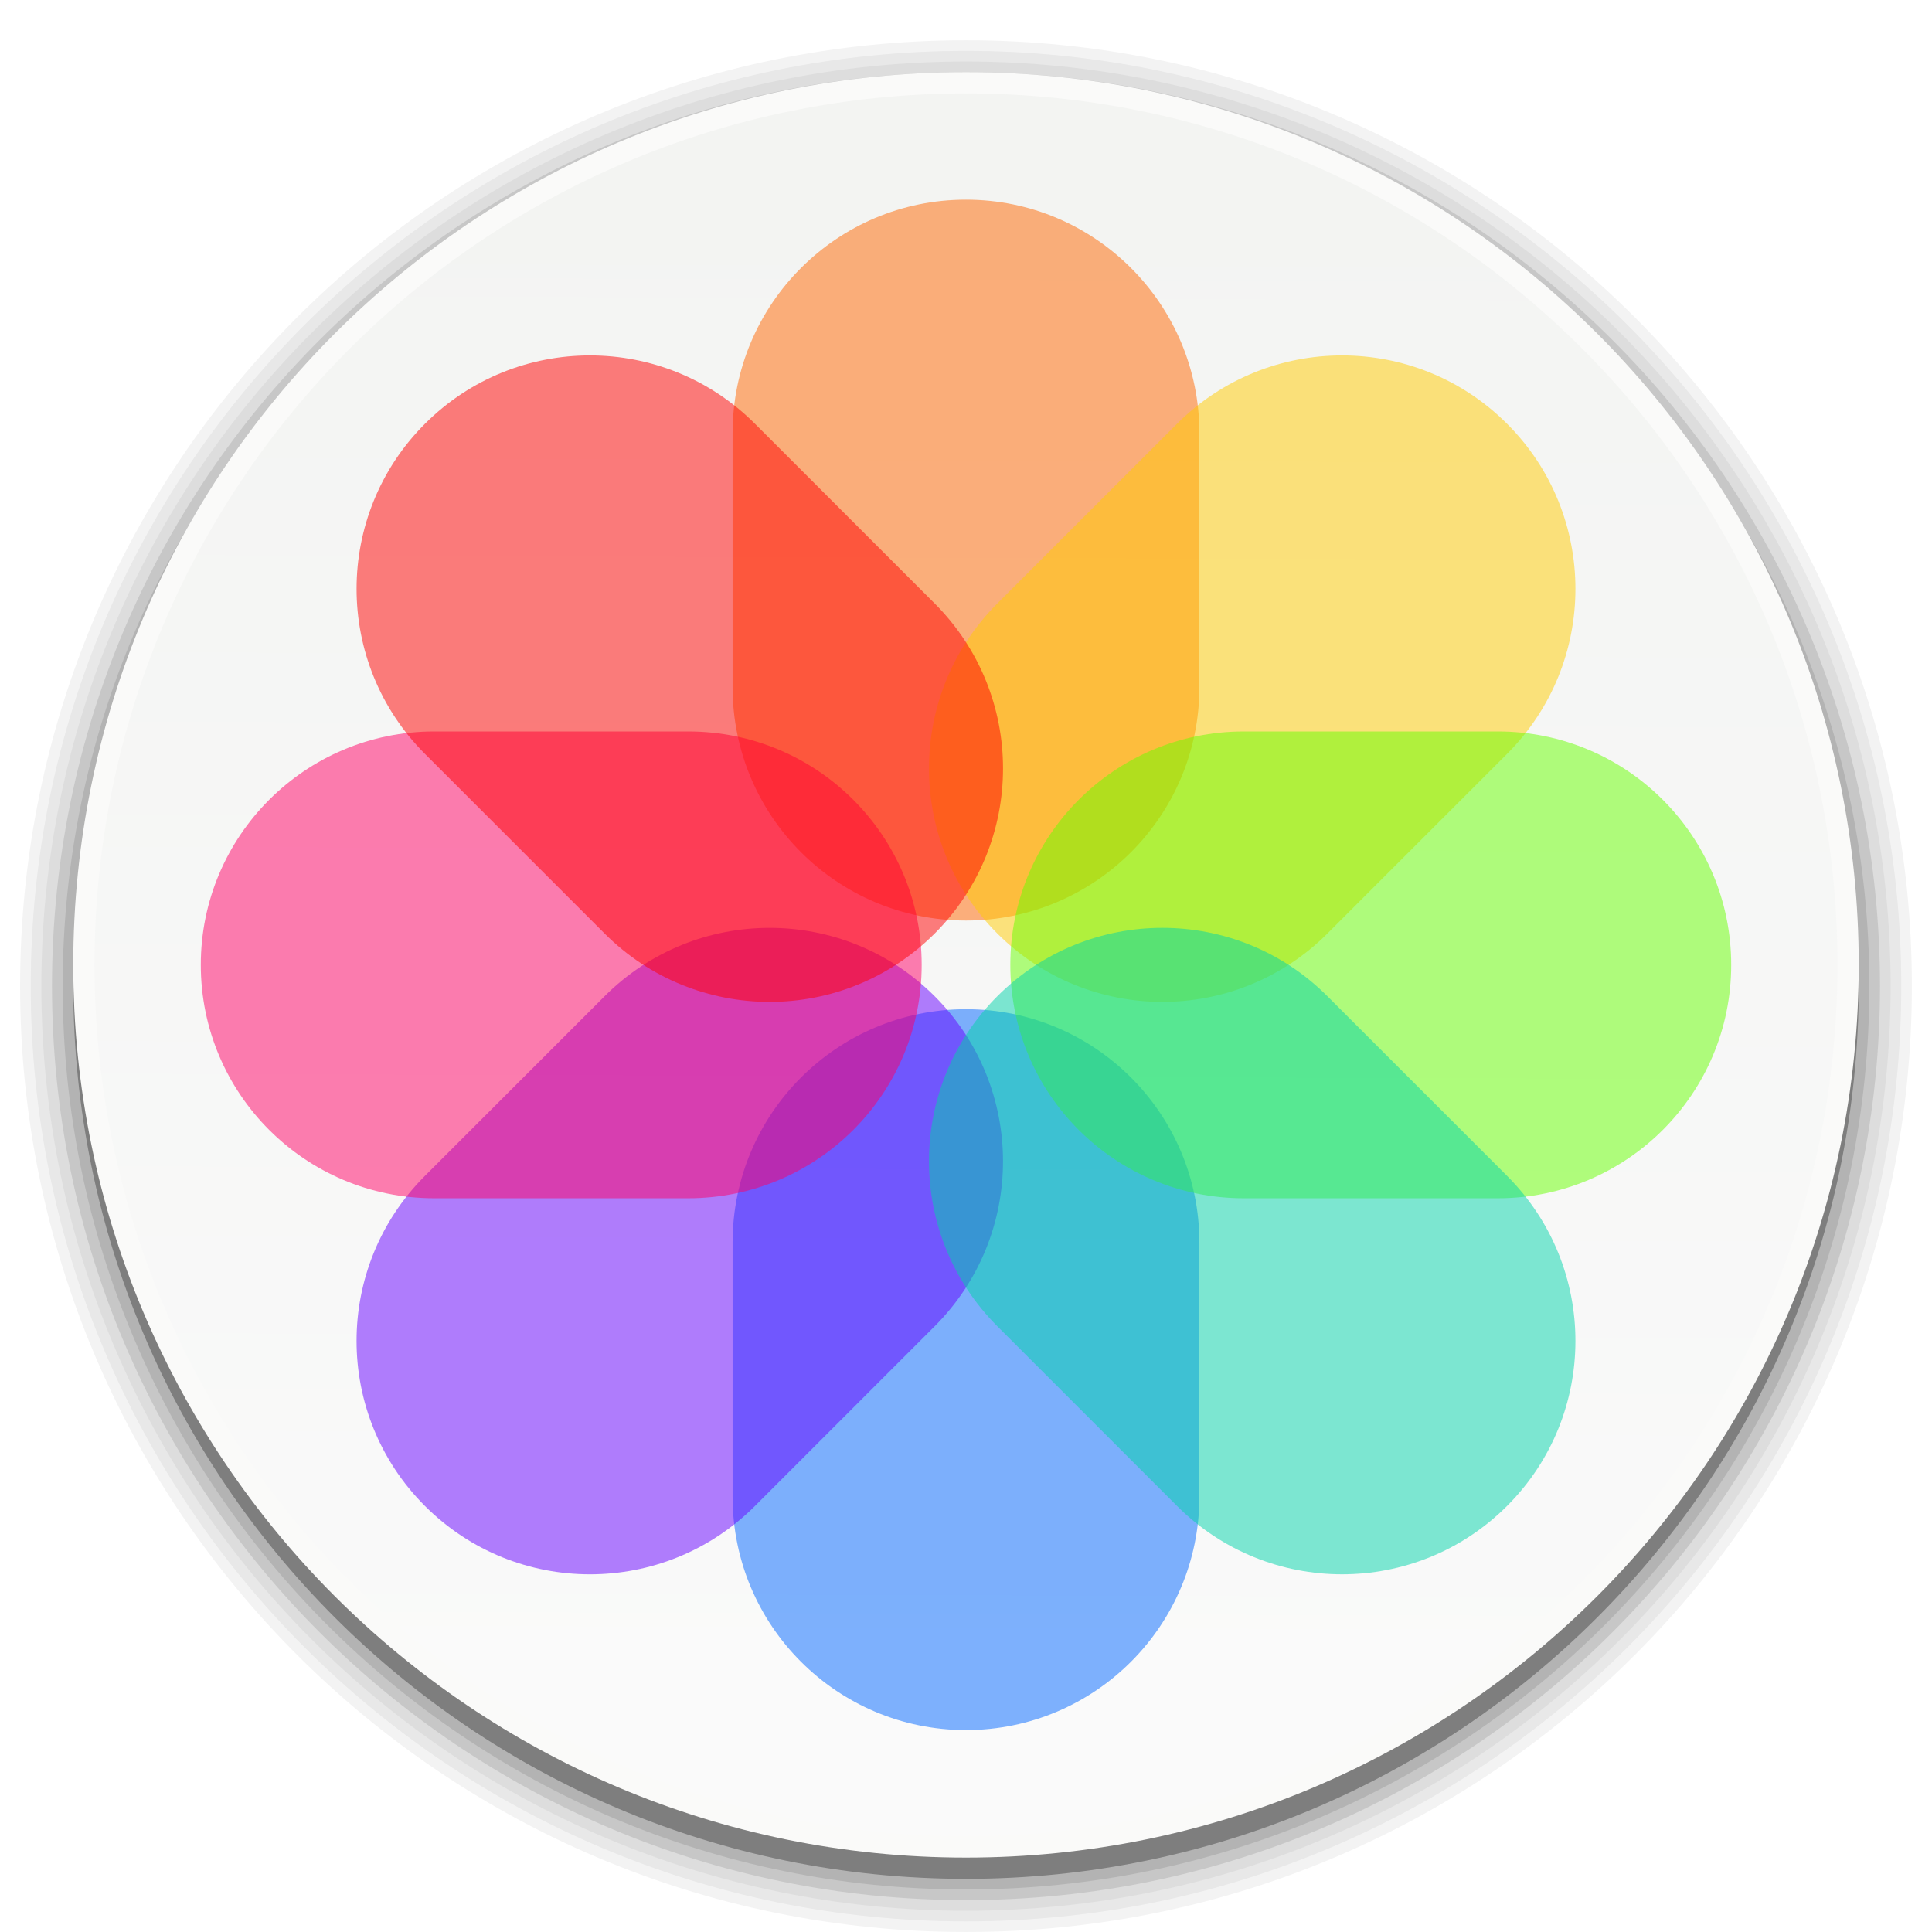
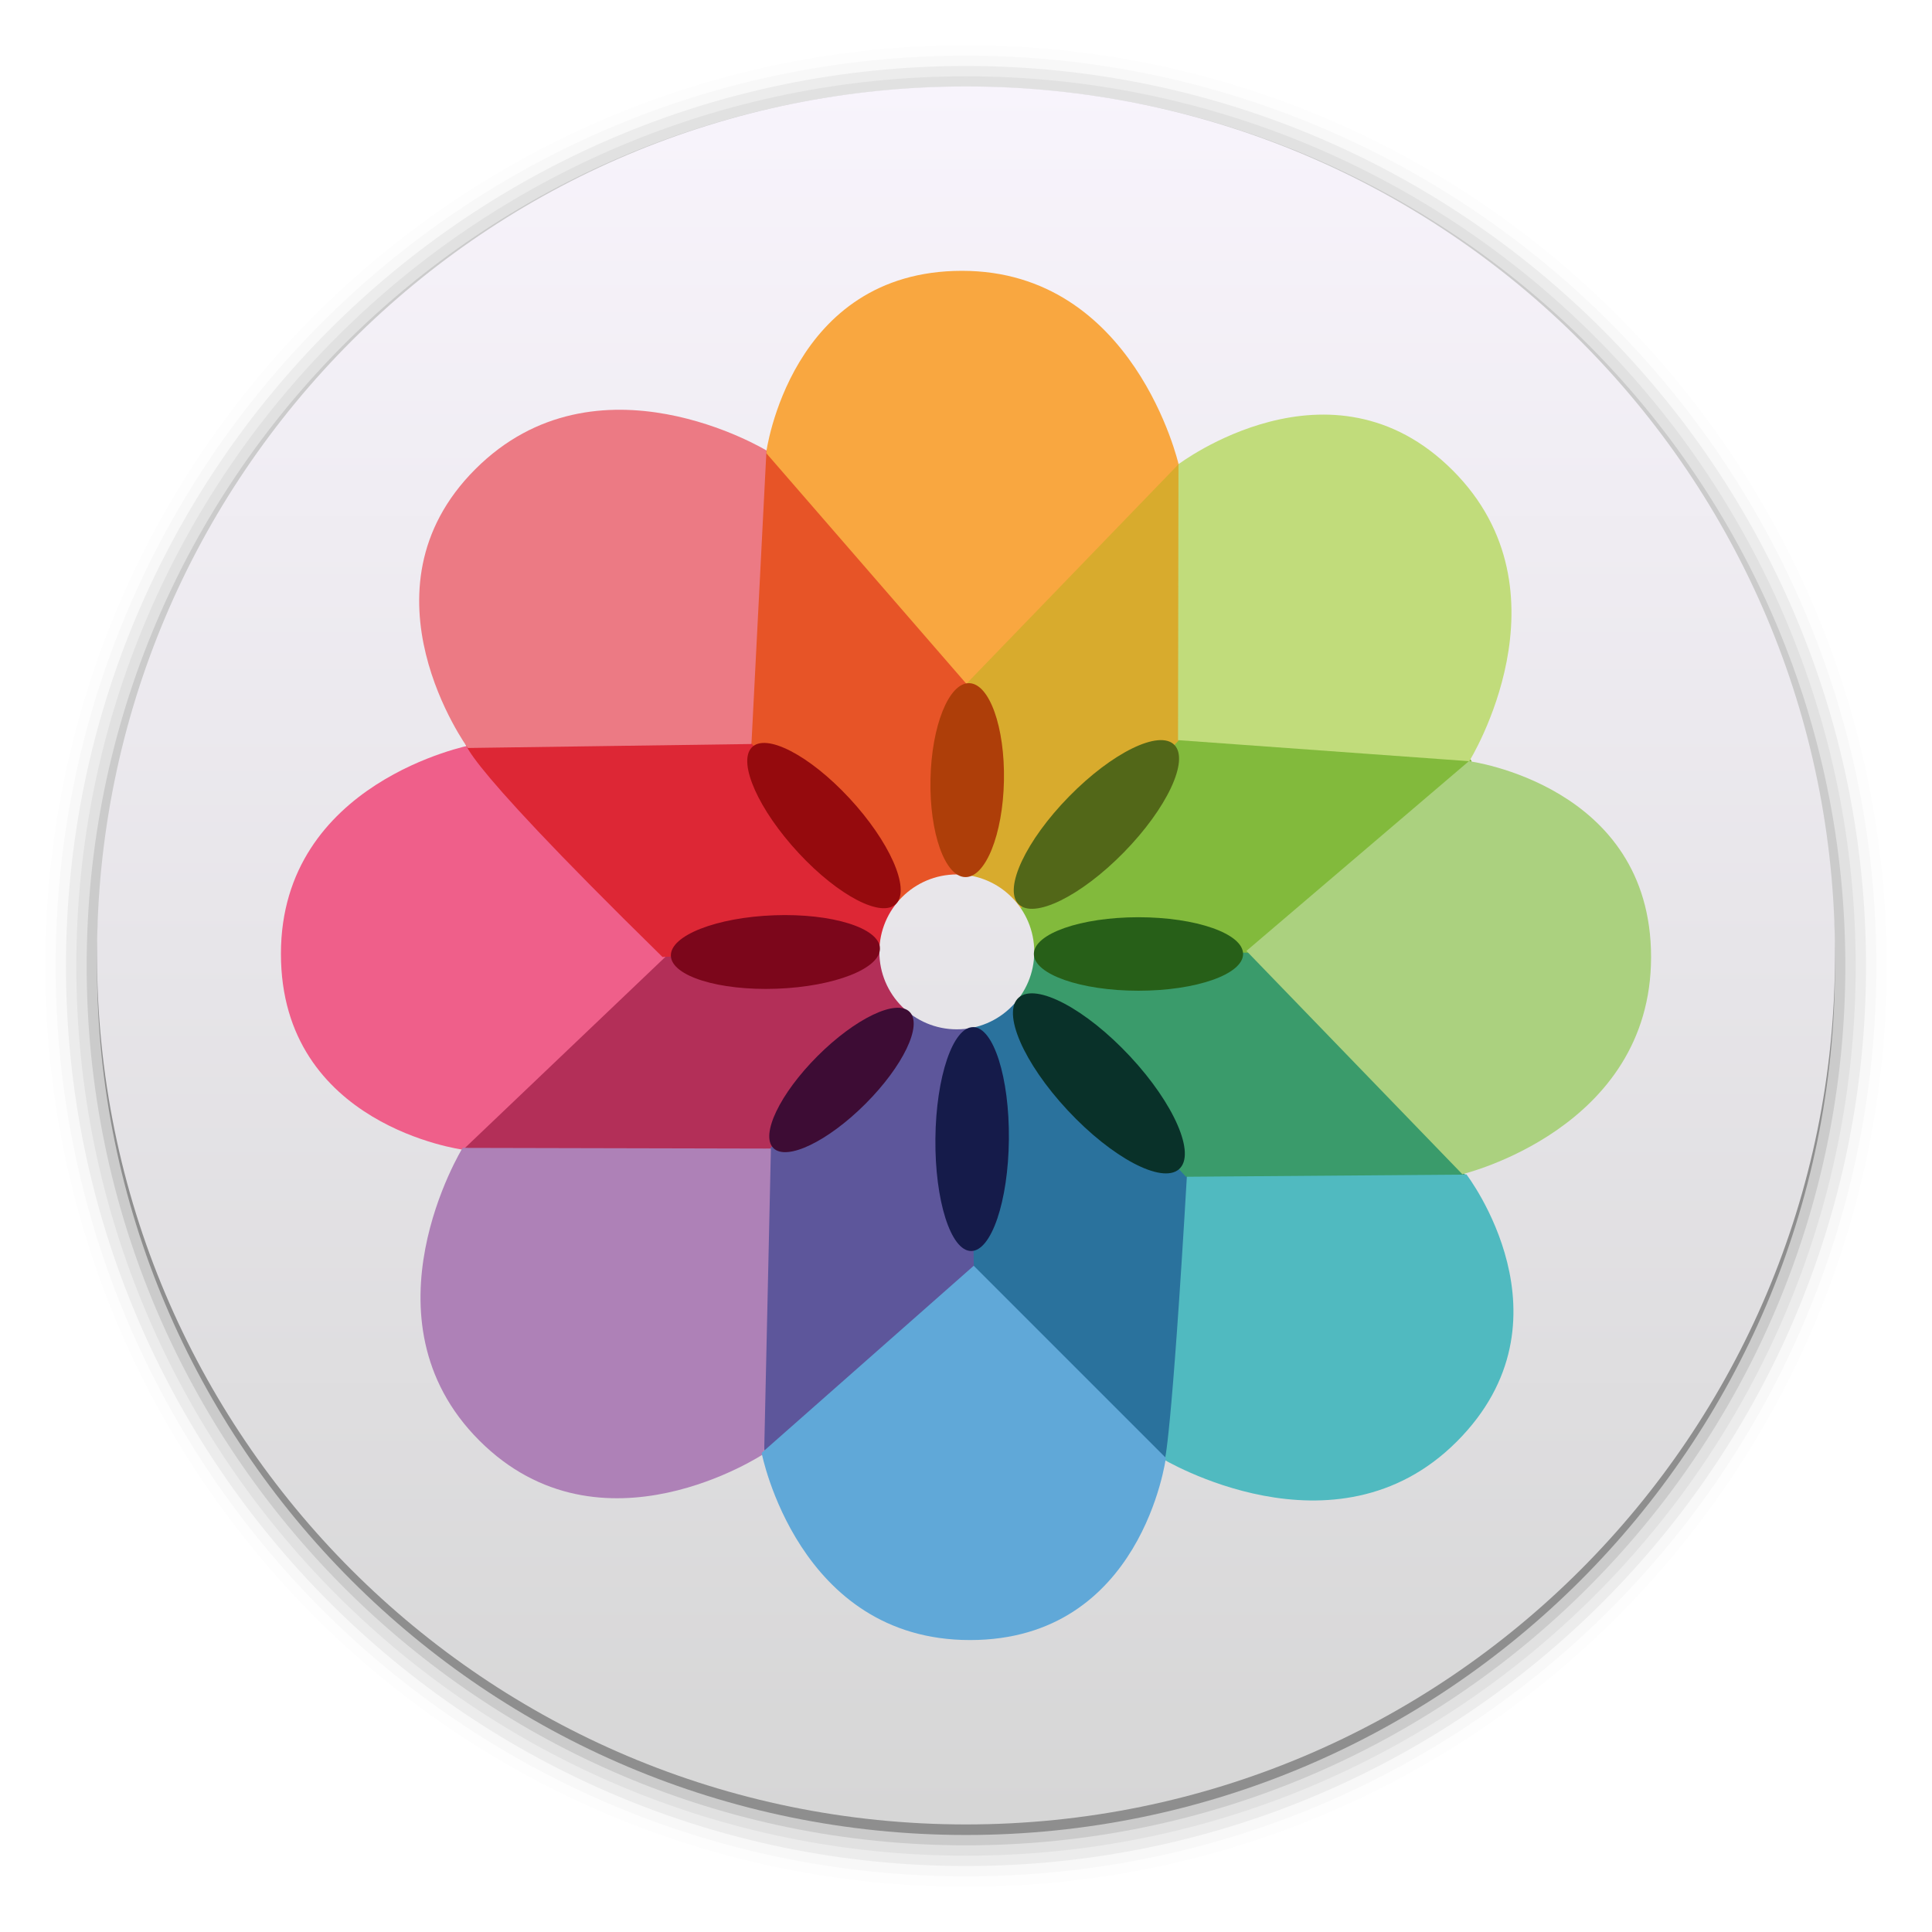
- <svg xmlns="http://www.w3.org/2000/svg" xmlns:xlink="http://www.w3.org/1999/xlink" width="48" height="48" id="svg3145" version="1.1">
-   <defs id="defs3147">
-     <linearGradient id="linearGradient4433">
-       <stop style="stop-color:#f3f4f2;stop-opacity:1;" offset="0" id="stop4435" />
-       <stop style="stop-color:#fafafa;stop-opacity:1;" offset="1" id="stop4437" />
+ <svg xmlns="http://www.w3.org/2000/svg" xmlns:xlink="http://www.w3.org/1999/xlink" width="48" height="48" id="svg2" version="1.1">
+   <defs id="defs4">
+     <linearGradient id="linearGradient6603">
+       <stop id="stop6605" offset="0" style="stop-color:#b6d8eb;stop-opacity:1;" />
+       <stop id="stop6607" offset="1" style="stop-color:#b4dff8;stop-opacity:1;" />
    </linearGradient>
-     <linearGradient xlink:href="#linearGradient4433" id="linearGradient4439" x1="14.684" y1="48.698" x2="14.651" y2="74.816" gradientUnits="userSpaceOnUse" />
-     <linearGradient xlink:href="#linearGradient4433" id="linearGradient3038" gradientUnits="userSpaceOnUse" x1="14.684" y1="48.698" x2="14.651" y2="74.816" />
-     <linearGradient xlink:href="#linearGradient4433" id="linearGradient3032" gradientUnits="userSpaceOnUse" x1="14.684" y1="48.698" x2="14.651" y2="74.816" />
+     <linearGradient id="linearGradient6386">
+       <stop style="stop-color:#0096ff;stop-opacity:1;" offset="0" id="stop6388" />
+       <stop style="stop-color:#1e5073;stop-opacity:1;" offset="1" id="stop6390" />
+     </linearGradient>
+     <linearGradient id="linearGradient4829">
+       <stop style="stop-color:#f8f4fc;stop-opacity:1;" offset="0" id="stop4831" />
+       <stop style="stop-color:#d6d6d6;stop-opacity:1;" offset="1" id="stop4833" />
+     </linearGradient>
+     <clipPath clipPathUnits="userSpaceOnUse" id="clipPath4282">
+       <rect style="color:#000000;display:inline;overflow:visible;visibility:visible;fill:#4d4d4d;fill-opacity:1;fill-rule:nonzero;stroke:none;stroke-width:9.134;marker:none;enable-background:accumulate" id="rect4284" width="246.875" height="234.375" x="462.5" y="1646.112" ry="17" rx="17" />
+     </clipPath>
+     <linearGradient xlink:href="#linearGradient4829" id="linearGradient4835" x1="102.298" y1="-0.427" x2="102.298" y2="199.165" gradientUnits="userSpaceOnUse" />
+     <linearGradient xlink:href="#linearGradient5423" id="linearGradient5429" x1="408.662" y1="44.604" x2="408.662" y2="562.05" gradientUnits="userSpaceOnUse" />
+     <linearGradient id="linearGradient5423">
+       <stop style="stop-color:#db8451;stop-opacity:1;" offset="0" id="stop5425" />
+       <stop style="stop-color:#c85c29;stop-opacity:1;" offset="1" id="stop5427" />
+     </linearGradient>
+     <linearGradient xlink:href="#linearGradient6386" id="linearGradient5473" x1="99.036" y1="-0.505" x2="99.036" y2="199.84" gradientUnits="userSpaceOnUse" />
+     <linearGradient xlink:href="#linearGradient3986" id="linearGradient3992" x1="78.562" y1="993.662" x2="120.281" y2="993.662" gradientUnits="userSpaceOnUse" />
+     <linearGradient id="linearGradient3986">
+       <stop style="stop-color:#000000;stop-opacity:1;" offset="0" id="stop3988" />
+       <stop style="stop-color:#000000;stop-opacity:0;" offset="1" id="stop3990" />
+     </linearGradient>
+     <linearGradient xlink:href="#linearGradient5423-1" id="linearGradient5473-2" x1="99.036" y1="-0.505" x2="99.036" y2="199.84" gradientUnits="userSpaceOnUse" />
+     <linearGradient id="linearGradient5423-1">
+       <stop style="stop-color:#51b9db;stop-opacity:1;" offset="0" id="stop5425-2" />
+       <stop style="stop-color:#2fabd4;stop-opacity:1;" offset="1" id="stop5427-3" />
+     </linearGradient>
+     <linearGradient y2="199.84" x2="99.036" y1="-0.505" x1="99.036" gradientUnits="userSpaceOnUse" id="linearGradient4119" xlink:href="#linearGradient5423-1" />
+     <linearGradient xlink:href="#linearGradient4829" id="linearGradient4159" x1="100" y1="852.362" x2="100" y2="1052.362" gradientUnits="userSpaceOnUse" />
+     <linearGradient xlink:href="#linearGradient6603" id="linearGradient6418" x1="100" y1="852.362" x2="100" y2="1052.362" gradientUnits="userSpaceOnUse" />
+     <linearGradient xlink:href="#linearGradient6386-3" id="linearGradient5473-21" x1="99.036" y1="-0.505" x2="99.036" y2="199.84" gradientUnits="userSpaceOnUse" />
+     <linearGradient id="linearGradient6386-3">
+       <stop style="stop-color:#36acff;stop-opacity:1;" offset="0" id="stop6388-7" />
+       <stop style="stop-color:#3489c5;stop-opacity:1;" offset="1" id="stop6390-9" />
+     </linearGradient>
+     <linearGradient xlink:href="#linearGradient4829-3" id="linearGradient6418-5" x1="100" y1="852.362" x2="100" y2="1052.362" gradientUnits="userSpaceOnUse" />
+     <linearGradient id="linearGradient4829-3">
+       <stop style="stop-color:#f4fbfc;stop-opacity:1;" offset="0" id="stop4831-8" />
+       <stop style="stop-color:#d6d6d6;stop-opacity:1;" offset="1" id="stop4833-9" />
+     </linearGradient>
+     <linearGradient xlink:href="#linearGradient4829-0" id="linearGradient4835-5" x1="102.298" y1="-0.427" x2="102.298" y2="199.165" gradientUnits="userSpaceOnUse" />
+     <linearGradient id="linearGradient4829-0">
+       <stop style="stop-color:#f8f4fc;stop-opacity:1;" offset="0" id="stop4831-1" />
+       <stop style="stop-color:#d6d6d6;stop-opacity:1;" offset="1" id="stop4833-5" />
+     </linearGradient>
+     <linearGradient y2="199.165" x2="102.298" y1="-0.427" x1="102.298" gradientUnits="userSpaceOnUse" id="linearGradient6635" xlink:href="#linearGradient4829-0" />
+     <clipPath clipPathUnits="userSpaceOnUse" id="clipPath6654">
+       <circle style="color:#000000;display:inline;overflow:visible;visibility:visible;fill:url(#linearGradient6658);fill-opacity:1;fill-rule:nonzero;stroke:none;stroke-width:9.134;marker:none;enable-background:accumulate" id="path6656" transform="matrix(0.3164063,0,0,0.3164063,-149.2188,1080.487)" cx="100" cy="100" r="100" />
+     </clipPath>
+     <linearGradient xlink:href="#linearGradient4829-0" id="linearGradient6658" gradientUnits="userSpaceOnUse" x1="102.298" y1="-0.427" x2="102.298" y2="199.165" />
+     <clipPath clipPathUnits="userSpaceOnUse" id="clipPath6654-6">
+       <circle style="color:#000000;display:inline;overflow:visible;visibility:visible;fill:url(#linearGradient6658);fill-opacity:1;fill-rule:nonzero;stroke:none;stroke-width:9.134;marker:none;enable-background:accumulate" id="path6656-3" transform="matrix(0.3164063,0,0,0.3164063,-149.2188,1080.487)" cx="100" cy="100" r="100" />
+     </clipPath>
+     <linearGradient xlink:href="#linearGradient4829" id="linearGradient7394" x1="-156.753" y1="50.381" x2="-156.753" y2="118.397" gradientUnits="userSpaceOnUse" />
  </defs>
-   <g id="layer7" style="display:inline" />
-   <g id="layer6" style="display:inline" />
-   <g id="layer5" style="display:inline" />
-   <g id="layer4" style="display:inline" />
-   <g id="layer3" style="display:inline" />
-   <g id="layer2" style="display:inline" />
-   <g id="layer1" style="display:inline" />
-   <g id="layer8" style="display:inline">
-     <g id="g3019" transform="matrix(0.5000025,0,0,0.5000025,-1.2012354e-4,0.1998775)">
-       <g id="g3013" transform="matrix(1.056175,0,0,1.056175,-2.696376,-3.152548)">
-         <path style="opacity:0.05;fill:#000000;fill-opacity:1;stroke-width:1.113;stroke-miterlimit:4;stroke-dasharray:none;display:inline" id="path4505" d="m 6.869,44.886 c 0,23.32 -16.462,42.224 -36.77,42.224 -20.307,0 -36.77,-18.904 -36.77,-42.224 0,-23.32 16.462,-42.224 36.77,-42.224 20.307,0 36.77,18.904 36.77,42.224 z" transform="matrix(1.21024,0,0,1.053894,84.18681,1.694637)" />
-         <path style="opacity:0.05;fill:#000000;fill-opacity:1;stroke-width:1.113;stroke-miterlimit:4;stroke-dasharray:none;display:inline" id="path4502" d="m -21.415,70.342 c 0,25.998 -20.623,47.073 -46.063,47.073 -25.44,0 -46.063,-21.075 -46.063,-47.073 0,-25.998 20.623,-47.073 46.063,-47.073 25.44,0 46.063,21.075 46.063,47.073 z" transform="matrix(0.9552144,0,0,0.9347163,112.4561,-16.74993)" />
-         <path style="opacity:0.05;fill:#000000;fill-opacity:1;stroke-width:1.113;stroke-miterlimit:4;stroke-dasharray:none;display:inline" id="path4499" d="m -10.506,88.727 c 0,25.217 -19.99,45.659 -44.649,45.659 -24.659,0 -44.649,-20.442 -44.649,-45.659 0,-25.217 19.99,-45.659 44.649,-45.659 24.659,0 44.649,20.442 44.649,45.659 z" transform="matrix(0.9742716,0,0,0.9527169,101.7353,-35.53162)" />
-         <path style="opacity:0.1;fill:#000000;fill-opacity:1;stroke-width:1.113;stroke-miterlimit:4;stroke-dasharray:none;display:inline" id="path4496" d="m 21.143,81.857 c 0,25.011 -21.234,45.286 -47.429,45.286 -26.194,0 -47.429,-20.275 -47.429,-45.286 0,-25.011 21.234,-45.286 47.429,-45.286 26.194,0 47.429,20.275 47.429,45.286 z" transform="matrix(0.9066265,0,0,0.9495268,71.83133,-28.72555)" />
-         <path style="opacity:0.1;fill:#000000;fill-opacity:1;stroke-width:1.113;stroke-miterlimit:4;stroke-dasharray:none;display:inline" id="path4491" d="m 50.508,64.786 c 0,18.578 -14.879,33.638 -33.234,33.638 -18.355,0 -33.234,-15.06 -33.234,-33.638 0,-18.578 14.879,-33.638 33.234,-33.638 18.355,0 33.234,15.06 33.234,33.638 z" transform="matrix(1.27881,0,0,1.263449,25.91033,-32.85417)" />
-         <path style="opacity:0.3;fill:#000000;fill-opacity:1;stroke-width:1.113;stroke-miterlimit:4;stroke-dasharray:none;display:inline" id="path4462" d="m 57.175,50.846 c 0,17.127 -14.834,31.012 -33.133,31.012 -18.299,0 -33.133,-13.884 -33.133,-31.012 0,-17.127 14.834,-31.012 33.133,-31.012 18.299,0 33.133,13.884 33.133,31.012 z" transform="matrix(1.267618,0,0,1.354328,17.52439,-19.86242)" />
-         <path style="fill:#fafaf9;fill-opacity:1;stroke-width:1.113;stroke-miterlimit:4;stroke-dasharray:none;display:inline" id="path3153" d="m 86.873,50.341 c 0,21.646 -17.457,39.194 -38.992,39.194 -21.535,0 -38.992,-17.548 -38.992,-39.194 0,-21.646 17.457,-39.194 38.992,-39.194 21.535,0 38.992,17.548 38.992,39.194 z" transform="matrix(1.077147,0,0,1.071595,-3.575127,-5.945273)" />
-         <path style="fill:url(#linearGradient3032);fill-opacity:1;stroke-width:1.113;stroke-miterlimit:4;stroke-dasharray:none;display:inline" id="path4431" d="m 54.144,62.059 c 0,8.076 -17.729,14.622 -39.598,14.622 -21.869,0 -39.598,-6.547 -39.598,-14.622 0,-8.076 17.729,-14.622 39.598,-14.622 21.869,0 39.598,6.547 39.598,14.622 z" transform="matrix(1.035406,0,0,2.803923,32.93878,-126.0083)" />
-         <g transform="translate(-185,-944.8622)" id="g4507">
-           <rect ry="10.981" rx="10.981" y="956.862" x="222.019" height="33.915" width="21.961" id="rect3163" style="opacity:0.5;fill:#ff6600;fill-opacity:1;stroke:none" />
-           <rect style="opacity:0.5;fill:#0066ff;fill-opacity:1;stroke:none" id="rect3165" width="21.961" height="33.915" x="222.019" y="994.947" rx="10.981" ry="10.981" />
-           <rect style="opacity:0.5;fill:#ffcc00;fill-opacity:1;stroke:none" id="rect3167" width="21.961" height="33.915" x="855.835" y="501.304" transform="matrix(0.7071068,0.7071068,-0.7071068,0.7071068,0,0)" rx="10.981" ry="10.981" />
-           <rect transform="matrix(0.7071068,0.7071068,-0.7071068,0.7071068,0,0)" ry="10.981" rx="10.981" y="539.389" x="855.835" height="33.915" width="21.961" id="rect3169" style="opacity:0.5;fill:#6600ff;fill-opacity:1;stroke:none" />
-           <rect ry="10.981" rx="10.981" transform="matrix(0,1,-1,0,0,0)" y="-269" x="981.881" height="33.915" width="21.961" id="rect3171" style="opacity:0.5;fill:#66ff00;fill-opacity:1;stroke:none" />
-           <rect style="opacity:0.5;fill:#ff0066;fill-opacity:1;stroke:none" id="rect3173" width="21.961" height="33.915" x="981.881" y="-230.915" rx="10.981" ry="10.981" transform="matrix(0,1,-1,0,0,0)" />
-           <rect style="opacity:0.5;fill:#00d4aa;fill-opacity:1;stroke:none" id="rect3175" width="21.961" height="33.915" x="526.323" y="-902.815" transform="matrix(-0.7071068,0.7071068,-0.7071068,-0.7071068,0,0)" rx="10.981" ry="10.981" />
-           <rect transform="matrix(-0.7071068,0.7071068,-0.7071068,-0.7071068,0,0)" ry="10.981" rx="10.981" y="-864.731" x="526.323" height="33.915" width="21.961" id="rect3177" style="opacity:0.5;fill:#ff0000;fill-opacity:1;stroke:none" />
+   <g id="layer2" />
+   <g id="layer1" transform="translate(0,-852.3622)" style="display:inline">
+     <g id="g3429" transform="matrix(0.375,0,0,0.375,1.28e-6,532.4639)">
+       <g transform="translate(-284,1145.062)" id="g4280">
+         <circle r="61" cy="-228" cx="348" style="display:inline;opacity:0.01;fill:#000000;fill-opacity:1;stroke-width:1.113;stroke-miterlimit:4;stroke-dasharray:none" id="path4505" />
+         <circle r="60.315" cy="-228" cx="348" style="display:inline;opacity:0.02;fill:#000000;fill-opacity:1;stroke-width:1.113;stroke-miterlimit:4;stroke-dasharray:none" id="path4502" />
+         <ellipse ry="59.629" rx="59.629" cy="-228" cx="348" style="display:inline;opacity:0.05;fill:#000000;fill-opacity:1;stroke-width:1.113;stroke-miterlimit:4;stroke-dasharray:none" id="path4499" />
+         <ellipse ry="58.944" rx="58.944" cy="-228" cx="348" style="display:inline;opacity:0.05;fill:#000000;fill-opacity:1;stroke-width:1.113;stroke-miterlimit:4;stroke-dasharray:none" id="path4496" />
+         <ellipse ry="58.258" rx="58.258" cy="-228" cx="348" style="display:inline;opacity:0.1;fill:#000000;fill-opacity:1;stroke-width:1.113;stroke-miterlimit:4;stroke-dasharray:none" id="path4491" />
+         <ellipse ry="57.573" rx="57.573" cy="-228" cx="348" style="display:inline;opacity:0.3;fill:#000000;fill-opacity:1;stroke-width:1.113;stroke-miterlimit:4;stroke-dasharray:none" id="path4462" />
+       </g>
+       <g transform="matrix(0.9613829,0,0,0.9613829,3.863862,32.07238)" id="g7361">
+         <g transform="matrix(0.57573,0,0,0.57573,4.946692,368.6891)" id="g3414">
+           <circle r="100" cy="100" cx="100" style="color:#000000;display:inline;overflow:visible;visibility:visible;fill:url(#linearGradient4835);fill-opacity:1;fill-rule:nonzero;stroke:none;stroke-width:9.134;marker:none;enable-background:accumulate" id="path4188" transform="matrix(1.040168,0,0,1.040168,-3.961224,853.2395)" />
+           <path id="path7033-6-4" d="m 123.49,1017.456 c 0,0 20.728,12.575 35.301,-1.998 14.573,-14.573 1.162,-31.997 1.162,-31.997 l -35.499,-1.149 z" style="display:inline;fill:#50bac0;fill-opacity:1;stroke:none" />
+           <path id="path7035" d="m 39.56,980.361 c 0,0 -0.149,0.448 37.037,0.075 l 16.152,-16.712 -1.547,-7.693 -27.949,0.406 z" style="display:inline;fill:#b32f58;fill-opacity:1;stroke:none" />
+           <path id="path7033" d="m 40.79,932.075 c 0,0 -22.736,4.379 -22.736,24.988 0,20.609 21.804,23.447 21.804,23.447 L 64.412,957.106 Z" style="display:inline;fill:#ef5f8a;fill-opacity:1;stroke:none" />
+           <path id="path7035-1" d="m 75.981,1016.791 c 0,0 2.509,-0.659 25.566,-22.352 l 1.808,-28.686 -9.585,-3.111 -22.991,23.723 z" style="display:inline;fill:#5d569b;fill-opacity:1;stroke:none" />
+           <path id="path7033-6" d="m 39.802,980.291 c 0,0 -12.575,20.457 1.998,35.03 14.573,14.573 34.093,1.567 34.093,1.567 l 0.811,-36.513 z" style="display:inline;fill:#ae81b7;fill-opacity:1;stroke:none" />
+           <path id="path7035-9" d="m 123.831,1017.698 c 0,0 0.786,-1.811 2.711,-34.807 l -19.969,-21.355 -5.995,4.11 0.478,33.832 z" style="display:inline;fill:#2a729d;fill-opacity:1;stroke:none" />
+           <path id="path7033-62" d="m 75.593,1016.802 c 0,0 4.331,22.402 24.94,22.402 20.61,0 23.447,-21.804 23.447,-21.804 l -22.999,-22.999 z" style="display:inline;fill:#60a8d8;fill-opacity:1;stroke:none" />
+           <path id="path7035-1-7" d="m 159.771,983.49 c 0,0 -2.349,-2.983 -23.556,-26.816 l -30.032,0.009 0.082,5.414 20.121,21.65 z" style="display:inline;fill:#3a9b6b;fill-opacity:1;stroke:none" />
+           <path id="path7035-2" d="m 160.552,934.151 c 0,0 2.091,-3.099 -35.096,-2.726 l -19.337,20.235 0.053,5.265 36.16,0 z" style="display:inline;fill:#82ba3c;fill-opacity:1;stroke:none" />
+           <path id="path7033-7" d="m 159.464,983.441 c 0,0 22.593,-5.382 22.593,-25.992 0,-20.609 -21.804,-23.447 -21.804,-23.447 l -26.631,22.712 z" style="display:inline;fill:#abd17f;fill-opacity:1;stroke:none" />
+           <path id="path7035-1-0" d="m 126.655,898.14 c 0,0 -4.505,-0.792 -30.536,25.766 l 4.051,24.452 6.184,3.529 23.496,-24.975 z" style="display:inline;fill:#d8ab2d;fill-opacity:1;stroke:none" />
+           <path id="path7033-6-5" d="m 160.298,934.006 c 0,0 12.587,-20.241 -1.986,-34.814 -14.573,-14.573 -32.822,-0.731 -32.822,-0.731 l -0.054,33.025 z" style="display:inline;fill:#c1dc7b;fill-opacity:1;stroke:none" />
+           <path id="path7035-9-2" d="m 76.28,896.815 c 0,0 -3.194,-1.628 -2.82,35.559 l 18.165,20.594 8.952,-4.627 -0.579,-32.916 z" style="display:inline;fill:#e75427;fill-opacity:1;stroke:none" />
+           <path id="path7033-62-2" d="m 125.499,898.454 c 0,0 -5.312,-23.145 -25.921,-23.145 -20.61,0 -23.447,21.804 -23.447,21.804 l 23.97,27.629 z" style="display:inline;fill:#f9a740;fill-opacity:1;stroke:none" />
+           <path id="path7035-1-7-2" d="m 40.198,931.515 c 0,0 -3.029,-0.104 23.53,25.927 8.061,-0.44 14.122,-0.503 27.488,-1.233 l 0.767,-5.749 -17.838,-18.817 z" style="display:inline;fill:#dd2735;fill-opacity:1;stroke:none" />
+           <path id="path7033-6-4-4" d="m 76.172,896.814 c 0,0 -20.278,-12.333 -34.852,2.24 -14.573,14.573 -0.898,33.37 -0.898,33.37 l 33.951,-0.475 z" style="display:inline;fill:#ec7a84;fill-opacity:1;stroke:none" />
+           <circle r="3.031" cy="84.25" cx="-157.094" id="path7176" style="color:#000000;display:inline;overflow:visible;visibility:visible;fill:url(#linearGradient7394);fill-opacity:1;fill-rule:nonzero;stroke:none;stroke-width:14.01;marker:none;enable-background:accumulate" transform="matrix(3.058568,0,0,3.058568,579.4388,699.1463)" />
+           <ellipse ry="1.438" rx="4.094" cy="84.531" cx="-164.281" transform="matrix(3.056499,-0.1125069,0.1125069,3.056499,569.8562,679.9933)" id="path7178" style="color:#000000;display:inline;overflow:visible;visibility:visible;fill:#7c061b;fill-opacity:1;fill-rule:nonzero;stroke:none;stroke-width:14.01;marker:none;enable-background:accumulate" />
+           <ellipse ry="1.438" rx="4.094" cy="84.531" cx="-164.281" id="path7178-5" style="color:#000000;display:inline;overflow:visible;visibility:visible;fill:#275f18;fill-opacity:1;fill-rule:nonzero;stroke:none;stroke-width:14.01;marker:none;enable-background:accumulate" transform="matrix(3.058568,0,0,3.058568,623.1654,698.538)" />
+           <ellipse ry="1.438" rx="4.094" cy="84.531" cx="-164.281" id="path7178-6" style="color:#000000;display:inline;overflow:visible;visibility:visible;fill:#ae3e09;fill-opacity:1;fill-rule:nonzero;stroke:none;stroke-width:14.01;marker:none;enable-background:accumulate" transform="matrix(-0.05702423,2.835118,-3.05795,-0.06150617,349.324,1407.228)" />
+           <ellipse ry="1.438" rx="4.094" cy="84.531" cx="-164.281" id="path7178-6-1" style="color:#000000;display:inline;overflow:visible;visibility:visible;fill:#151b4a;fill-opacity:1;fill-rule:nonzero;stroke:none;stroke-width:14.01;marker:none;enable-background:accumulate" transform="matrix(-0.03181945,3.273036,-3.058424,-0.02973306,354.095,1519.447)" />
+           <ellipse ry="1.438" rx="4.094" cy="84.531" cx="-164.281" id="path7178-9" style="color:#000000;display:inline;overflow:visible;visibility:visible;fill:#950a0d;fill-opacity:1;fill-rule:nonzero;stroke:none;stroke-width:14.01;marker:none;enable-background:accumulate" transform="matrix(2.116016,2.27953,-2.116016,2.27953,609.5468,1123.505)" />
+           <ellipse ry="1.438" rx="4.094" cy="84.531" cx="-164.281" id="path7178-5-9" style="color:#000000;display:inline;overflow:visible;visibility:visible;fill:#093129;fill-opacity:1;fill-rule:nonzero;stroke:none;stroke-width:14.01;marker:none;enable-background:accumulate" transform="matrix(2.341393,2.510486,-2.59379,2.248759,719.8644,1194.905)" />
+           <ellipse ry="1.438" rx="4.094" cy="84.531" cx="-164.281" id="path7178-6-4" style="color:#000000;display:inline;overflow:visible;visibility:visible;fill:#526718;fill-opacity:1;fill-rule:nonzero;stroke:none;stroke-width:14.01;marker:none;enable-background:accumulate" transform="matrix(-2.27953,2.326248,-2.27953,-2.326248,-66.12709,1520.377)" />
+           <ellipse ry="1.438" rx="4.094" cy="84.531" cx="-164.281" id="path7178-6-1-8" style="color:#000000;display:inline;overflow:visible;visibility:visible;fill:#3d0c34;fill-opacity:1;fill-rule:nonzero;stroke:none;stroke-width:14.01;marker:none;enable-background:accumulate" transform="matrix(-1.991434,1.991434,-1.991434,-1.991434,-73.6663,1467.654)" />
        </g>
      </g>
    </g>
  </g>
</svg>
